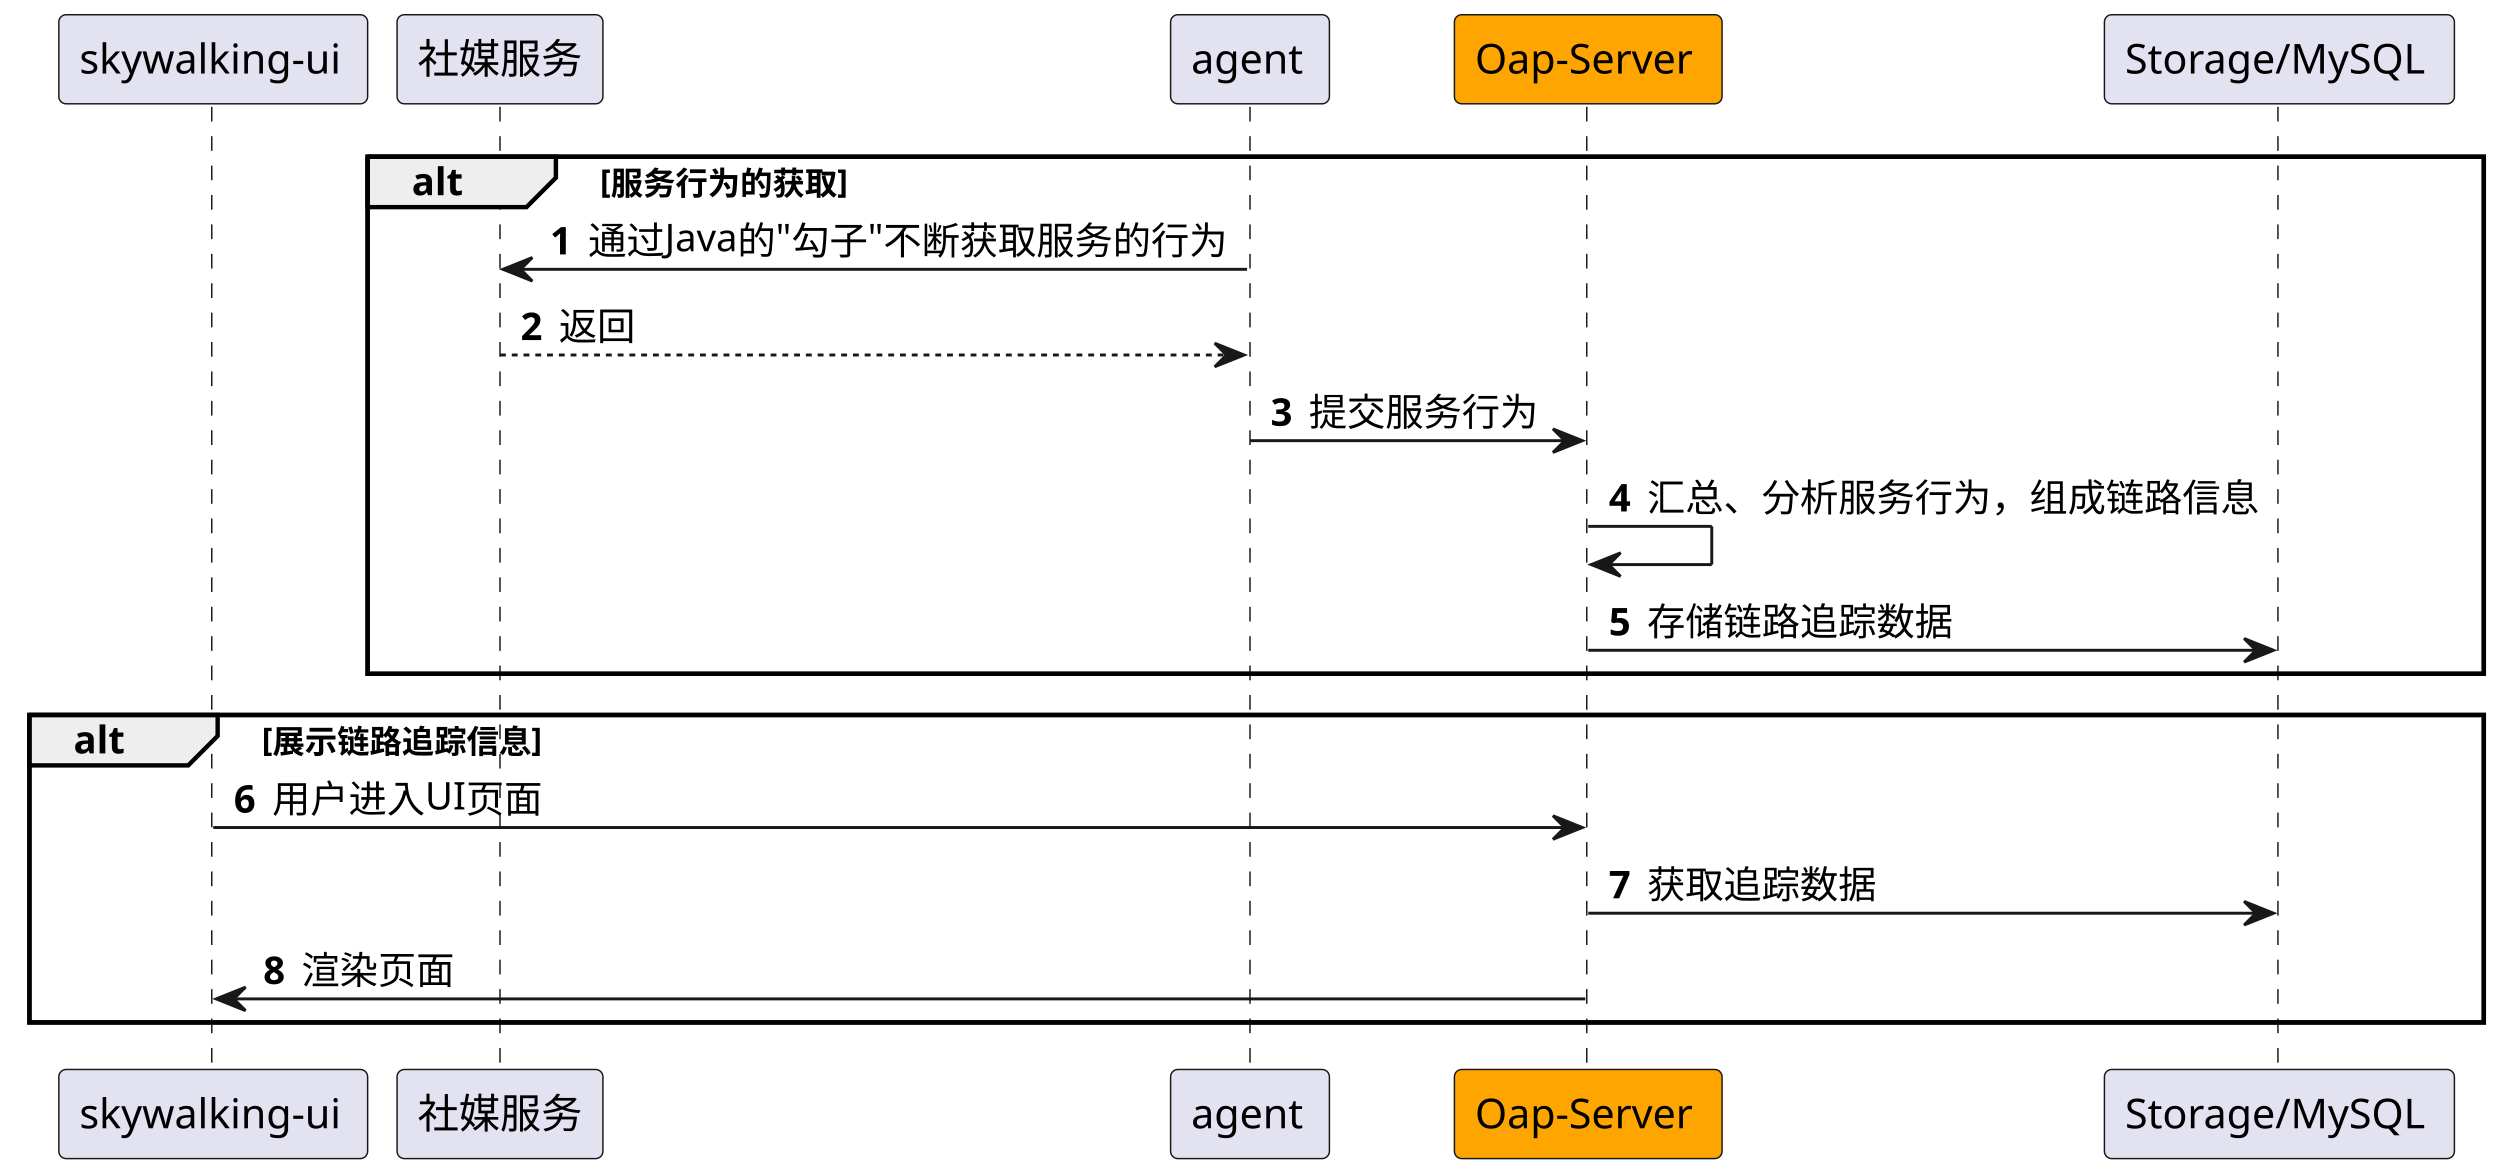
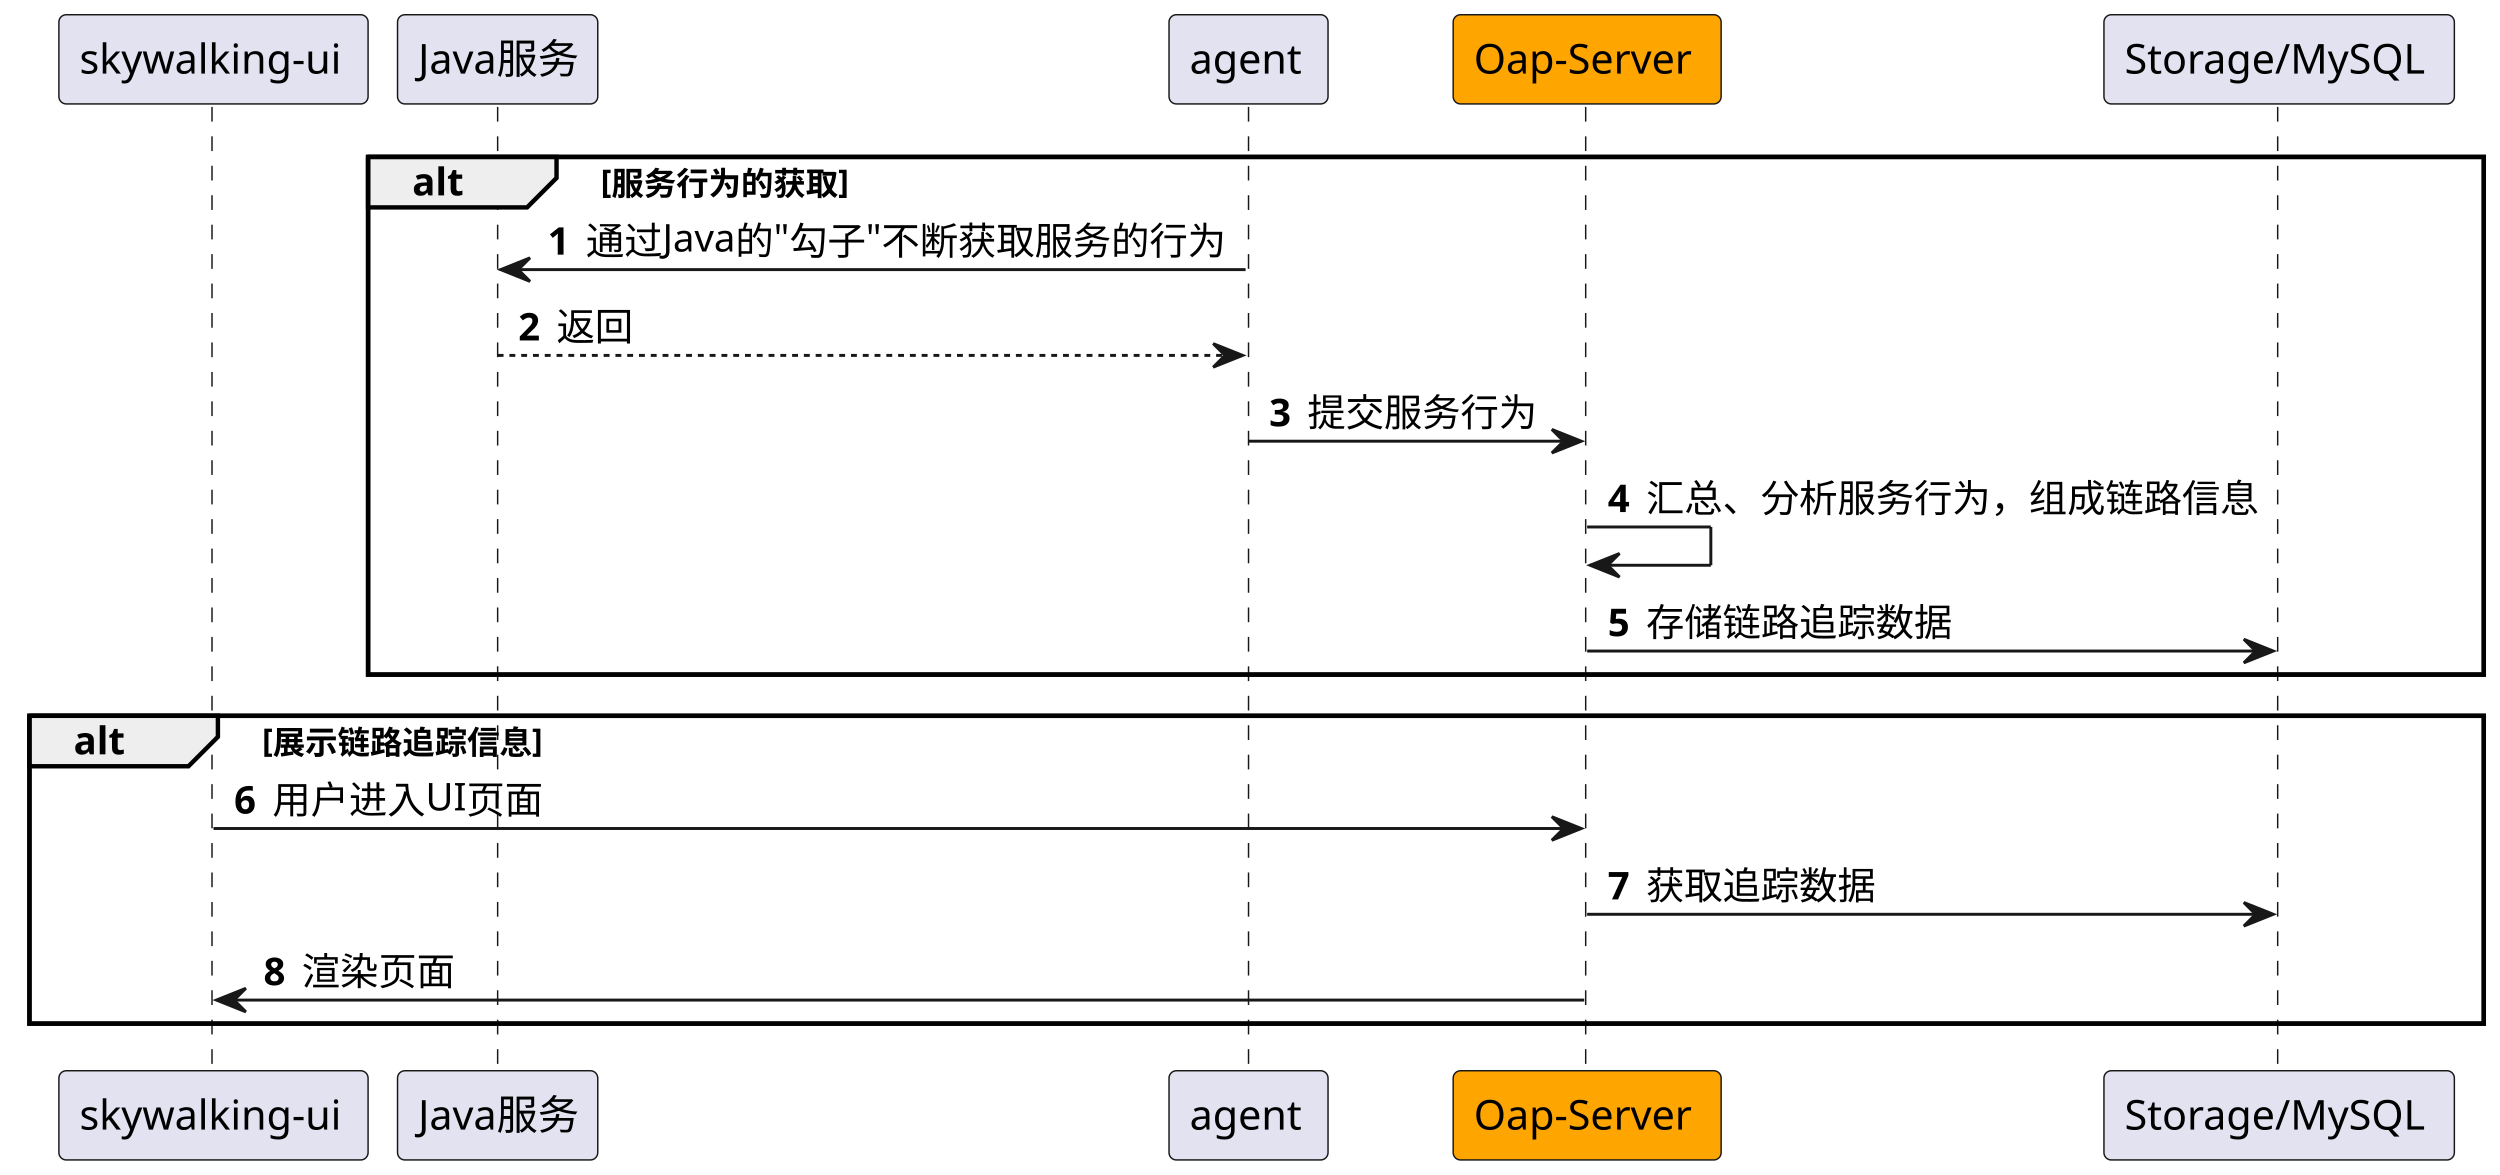
- <svg xmlns="http://www.w3.org/2000/svg" contentStyleType="text/css" height="399px" preserveAspectRatio="none" style="width:850px;height:399px;background:#FFFFFF;" version="1.1" viewBox="0 0 850 399" width="850px" zoomAndPan="magnify">
+ <svg xmlns="http://www.w3.org/2000/svg" contentStyleType="text/css" height="399px" preserveAspectRatio="none" style="width:849px;height:399px;background:#FFFFFF;" version="1.1" viewBox="0 0 849 399" width="849px" zoomAndPan="magnify">
  <defs />
  <g>
-     <rect fill="none" height="175.797" style="stroke:#000000;stroke-width:1.5;" width="719.5" x="125" y="53.297" />
-     <rect fill="none" height="104.531" style="stroke:#000000;stroke-width:1.5;" width="834.5" x="10" y="243.094" />
+     <rect fill="none" height="175.797" style="stroke:#000000;stroke-width:1.5;" width="718.5" x="125" y="53.297" />
+     <rect fill="none" height="104.531" style="stroke:#000000;stroke-width:1.5;" width="833.5" x="10" y="243.094" />
    <line style="stroke:#181818;stroke-width:0.5;stroke-dasharray:5.0,5.0;" x1="72" x2="72" y1="36.297" y2="364.625" />
-     <line style="stroke:#181818;stroke-width:0.5;stroke-dasharray:5.0,5.0;" x1="170" x2="170" y1="36.297" y2="364.625" />
-     <line style="stroke:#181818;stroke-width:0.5;stroke-dasharray:5.0,5.0;" x1="425" x2="425" y1="36.297" y2="364.625" />
-     <line style="stroke:#181818;stroke-width:0.5;stroke-dasharray:5.0,5.0;" x1="539.5" x2="539.5" y1="36.297" y2="364.625" />
-     <line style="stroke:#181818;stroke-width:0.5;stroke-dasharray:5.0,5.0;" x1="774.5" x2="774.5" y1="36.297" y2="364.625" />
+     <line style="stroke:#181818;stroke-width:0.5;stroke-dasharray:5.0,5.0;" x1="169" x2="169" y1="36.297" y2="364.625" />
+     <line style="stroke:#181818;stroke-width:0.5;stroke-dasharray:5.0,5.0;" x1="424" x2="424" y1="36.297" y2="364.625" />
+     <line style="stroke:#181818;stroke-width:0.5;stroke-dasharray:5.0,5.0;" x1="538.5" x2="538.5" y1="36.297" y2="364.625" />
+     <line style="stroke:#181818;stroke-width:0.5;stroke-dasharray:5.0,5.0;" x1="773.5" x2="773.5" y1="36.297" y2="364.625" />
    <rect fill="#E2E2F0" height="30.297" rx="2.5" ry="2.5" style="stroke:#181818;stroke-width:0.5;" width="105" x="20" y="5" />
    <text fill="#000000" font-family="sans-serif" font-size="14" lengthAdjust="spacing" textLength="91" x="27" y="24.995">skywalking-ui</text>
    <rect fill="#E2E2F0" height="30.297" rx="2.5" ry="2.5" style="stroke:#181818;stroke-width:0.5;" width="105" x="20" y="363.625" />
    <text fill="#000000" font-family="sans-serif" font-size="14" lengthAdjust="spacing" textLength="91" x="27" y="383.62">skywalking-ui</text>
-     <rect fill="#E2E2F0" height="30.297" rx="2.5" ry="2.5" style="stroke:#181818;stroke-width:0.5;" width="70" x="135" y="5" />
-     <text fill="#000000" font-family="sans-serif" font-size="14" lengthAdjust="spacing" textLength="56" x="142" y="24.995">社媒服务</text>
-     <rect fill="#E2E2F0" height="30.297" rx="2.5" ry="2.5" style="stroke:#181818;stroke-width:0.5;" width="70" x="135" y="363.625" />
-     <text fill="#000000" font-family="sans-serif" font-size="14" lengthAdjust="spacing" textLength="56" x="142" y="383.62">社媒服务</text>
-     <rect fill="#E2E2F0" height="30.297" rx="2.5" ry="2.5" style="stroke:#181818;stroke-width:0.5;" width="54" x="398" y="5" />
-     <text fill="#000000" font-family="sans-serif" font-size="14" lengthAdjust="spacing" textLength="40" x="405" y="24.995">agent</text>
-     <rect fill="#E2E2F0" height="30.297" rx="2.5" ry="2.5" style="stroke:#181818;stroke-width:0.5;" width="54" x="398" y="363.625" />
-     <text fill="#000000" font-family="sans-serif" font-size="14" lengthAdjust="spacing" textLength="40" x="405" y="383.62">agent</text>
-     <rect fill="#FFA500" height="30.297" rx="2.5" ry="2.5" style="stroke:#181818;stroke-width:0.5;" width="91" x="494.5" y="5" />
-     <text fill="#000000" font-family="sans-serif" font-size="14" lengthAdjust="spacing" textLength="77" x="501.5" y="24.995">Oap-Server</text>
-     <rect fill="#FFA500" height="30.297" rx="2.5" ry="2.5" style="stroke:#181818;stroke-width:0.5;" width="91" x="494.5" y="363.625" />
-     <text fill="#000000" font-family="sans-serif" font-size="14" lengthAdjust="spacing" textLength="77" x="501.5" y="383.62">Oap-Server</text>
-     <rect fill="#E2E2F0" height="30.297" rx="2.5" ry="2.5" style="stroke:#181818;stroke-width:0.5;" width="119" x="715.5" y="5" />
-     <text fill="#000000" font-family="sans-serif" font-size="14" lengthAdjust="spacing" textLength="105" x="722.5" y="24.995">Storage/MySQL</text>
-     <rect fill="#E2E2F0" height="30.297" rx="2.5" ry="2.5" style="stroke:#181818;stroke-width:0.5;" width="119" x="715.5" y="363.625" />
-     <text fill="#000000" font-family="sans-serif" font-size="14" lengthAdjust="spacing" textLength="105" x="722.5" y="383.62">Storage/MySQL</text>
+     <rect fill="#E2E2F0" height="30.297" rx="2.5" ry="2.5" style="stroke:#181818;stroke-width:0.5;" width="68" x="135" y="5" />
+     <text fill="#000000" font-family="sans-serif" font-size="14" lengthAdjust="spacing" textLength="54" x="142" y="24.995">Java服务</text>
+     <rect fill="#E2E2F0" height="30.297" rx="2.5" ry="2.5" style="stroke:#181818;stroke-width:0.5;" width="68" x="135" y="363.625" />
+     <text fill="#000000" font-family="sans-serif" font-size="14" lengthAdjust="spacing" textLength="54" x="142" y="383.62">Java服务</text>
+     <rect fill="#E2E2F0" height="30.297" rx="2.5" ry="2.5" style="stroke:#181818;stroke-width:0.5;" width="54" x="397" y="5" />
+     <text fill="#000000" font-family="sans-serif" font-size="14" lengthAdjust="spacing" textLength="40" x="404" y="24.995">agent</text>
+     <rect fill="#E2E2F0" height="30.297" rx="2.5" ry="2.5" style="stroke:#181818;stroke-width:0.5;" width="54" x="397" y="363.625" />
+     <text fill="#000000" font-family="sans-serif" font-size="14" lengthAdjust="spacing" textLength="40" x="404" y="383.62">agent</text>
+     <rect fill="#FFA500" height="30.297" rx="2.5" ry="2.5" style="stroke:#181818;stroke-width:0.5;" width="91" x="493.5" y="5" />
+     <text fill="#000000" font-family="sans-serif" font-size="14" lengthAdjust="spacing" textLength="77" x="500.5" y="24.995">Oap-Server</text>
+     <rect fill="#FFA500" height="30.297" rx="2.5" ry="2.5" style="stroke:#181818;stroke-width:0.5;" width="91" x="493.5" y="363.625" />
+     <text fill="#000000" font-family="sans-serif" font-size="14" lengthAdjust="spacing" textLength="77" x="500.5" y="383.62">Oap-Server</text>
+     <rect fill="#E2E2F0" height="30.297" rx="2.5" ry="2.5" style="stroke:#181818;stroke-width:0.5;" width="119" x="714.5" y="5" />
+     <text fill="#000000" font-family="sans-serif" font-size="14" lengthAdjust="spacing" textLength="105" x="721.5" y="24.995">Storage/MySQL</text>
+     <rect fill="#E2E2F0" height="30.297" rx="2.5" ry="2.5" style="stroke:#181818;stroke-width:0.5;" width="119" x="714.5" y="363.625" />
+     <text fill="#000000" font-family="sans-serif" font-size="14" lengthAdjust="spacing" textLength="105" x="721.5" y="383.62">Storage/MySQL</text>
    <path d="M125,53.297 L189,53.297 L189,60.43 L179,70.43 L125,70.43 L125,53.297 " fill="#EEEEEE" style="stroke:#000000;stroke-width:1.5;" />
-     <rect fill="none" height="175.797" style="stroke:#000000;stroke-width:1.5;" width="719.5" x="125" y="53.297" />
+     <rect fill="none" height="175.797" style="stroke:#000000;stroke-width:1.5;" width="718.5" x="125" y="53.297" />
    <text fill="#000000" font-family="sans-serif" font-size="13" font-weight="bold" lengthAdjust="spacing" textLength="19" x="140" y="66.364">alt</text>
    <text fill="#000000" font-family="sans-serif" font-size="11" font-weight="bold" lengthAdjust="spacing" textLength="87" x="204" y="65.507">[服务行为的获取]</text>
-     <polygon fill="#181818" points="181,87.562,171,91.562,181,95.562,177,91.562" style="stroke:#181818;stroke-width:1.0;" />
-     <line style="stroke:#181818;stroke-width:1.0;" x1="175" x2="424" y1="91.562" y2="91.562" />
-     <text fill="#000000" font-family="sans-serif" font-size="13" font-weight="bold" lengthAdjust="spacing" textLength="9" x="187" y="86.497">1</text>
-     <text fill="#000000" font-family="sans-serif" font-size="13" lengthAdjust="spacing" textLength="218" x="200" y="86.497">通过Java的"勾子"不断获取服务的行为</text>
-     <polygon fill="#181818" points="413,116.695,423,120.695,413,124.695,417,120.695" style="stroke:#181818;stroke-width:1.0;" />
-     <line style="stroke:#181818;stroke-width:1.0;stroke-dasharray:2.0,2.0;" x1="170" x2="419" y1="120.695" y2="120.695" />
-     <text fill="#000000" font-family="sans-serif" font-size="13" font-weight="bold" lengthAdjust="spacing" textLength="9" x="177" y="115.629">2</text>
-     <text fill="#000000" font-family="sans-serif" font-size="13" lengthAdjust="spacing" textLength="26" x="190" y="115.629">返回</text>
-     <polygon fill="#181818" points="528,145.828,538,149.828,528,153.828,532,149.828" style="stroke:#181818;stroke-width:1.0;" />
-     <line style="stroke:#181818;stroke-width:1.0;" x1="425" x2="534" y1="149.828" y2="149.828" />
-     <text fill="#000000" font-family="sans-serif" font-size="13" font-weight="bold" lengthAdjust="spacing" textLength="9" x="432" y="144.762">3</text>
-     <text fill="#000000" font-family="sans-serif" font-size="13" lengthAdjust="spacing" textLength="78" x="445" y="144.762">提交服务行为</text>
-     <line style="stroke:#181818;stroke-width:1.0;" x1="540" x2="582" y1="178.961" y2="178.961" />
-     <line style="stroke:#181818;stroke-width:1.0;" x1="582" x2="582" y1="178.961" y2="191.961" />
-     <line style="stroke:#181818;stroke-width:1.0;" x1="541" x2="582" y1="191.961" y2="191.961" />
-     <polygon fill="#181818" points="551,187.961,541,191.961,551,195.961,547,191.961" style="stroke:#181818;stroke-width:1.0;" />
-     <text fill="#000000" font-family="sans-serif" font-size="13" font-weight="bold" lengthAdjust="spacing" textLength="9" x="547" y="173.895">4</text>
-     <text fill="#000000" font-family="sans-serif" font-size="13" lengthAdjust="spacing" textLength="208" x="560" y="173.895">汇总、分析服务行为，组成链路信息</text>
-     <polygon fill="#181818" points="763,217.094,773,221.094,763,225.094,767,221.094" style="stroke:#181818;stroke-width:1.0;" />
-     <line style="stroke:#181818;stroke-width:1.0;" x1="540" x2="769" y1="221.094" y2="221.094" />
-     <text fill="#000000" font-family="sans-serif" font-size="13" font-weight="bold" lengthAdjust="spacing" textLength="9" x="547" y="216.028">5</text>
-     <text fill="#000000" font-family="sans-serif" font-size="13" lengthAdjust="spacing" textLength="104" x="560" y="216.028">存储链路追踪数据</text>
+     <polygon fill="#181818" points="180,87.562,170,91.562,180,95.562,176,91.562" style="stroke:#181818;stroke-width:1.0;" />
+     <line style="stroke:#181818;stroke-width:1.0;" x1="174" x2="423" y1="91.562" y2="91.562" />
+     <text fill="#000000" font-family="sans-serif" font-size="13" font-weight="bold" lengthAdjust="spacing" textLength="9" x="186" y="86.497">1</text>
+     <text fill="#000000" font-family="sans-serif" font-size="13" lengthAdjust="spacing" textLength="218" x="199" y="86.497">通过Java的"勾子"不断获取服务的行为</text>
+     <polygon fill="#181818" points="412,116.695,422,120.695,412,124.695,416,120.695" style="stroke:#181818;stroke-width:1.0;" />
+     <line style="stroke:#181818;stroke-width:1.0;stroke-dasharray:2.0,2.0;" x1="169" x2="418" y1="120.695" y2="120.695" />
+     <text fill="#000000" font-family="sans-serif" font-size="13" font-weight="bold" lengthAdjust="spacing" textLength="9" x="176" y="115.629">2</text>
+     <text fill="#000000" font-family="sans-serif" font-size="13" lengthAdjust="spacing" textLength="26" x="189" y="115.629">返回</text>
+     <polygon fill="#181818" points="527,145.828,537,149.828,527,153.828,531,149.828" style="stroke:#181818;stroke-width:1.0;" />
+     <line style="stroke:#181818;stroke-width:1.0;" x1="424" x2="533" y1="149.828" y2="149.828" />
+     <text fill="#000000" font-family="sans-serif" font-size="13" font-weight="bold" lengthAdjust="spacing" textLength="9" x="431" y="144.762">3</text>
+     <text fill="#000000" font-family="sans-serif" font-size="13" lengthAdjust="spacing" textLength="78" x="444" y="144.762">提交服务行为</text>
+     <line style="stroke:#181818;stroke-width:1.0;" x1="539" x2="581" y1="178.961" y2="178.961" />
+     <line style="stroke:#181818;stroke-width:1.0;" x1="581" x2="581" y1="178.961" y2="191.961" />
+     <line style="stroke:#181818;stroke-width:1.0;" x1="540" x2="581" y1="191.961" y2="191.961" />
+     <polygon fill="#181818" points="550,187.961,540,191.961,550,195.961,546,191.961" style="stroke:#181818;stroke-width:1.0;" />
+     <text fill="#000000" font-family="sans-serif" font-size="13" font-weight="bold" lengthAdjust="spacing" textLength="9" x="546" y="173.895">4</text>
+     <text fill="#000000" font-family="sans-serif" font-size="13" lengthAdjust="spacing" textLength="208" x="559" y="173.895">汇总、分析服务行为，组成链路信息</text>
+     <polygon fill="#181818" points="762,217.094,772,221.094,762,225.094,766,221.094" style="stroke:#181818;stroke-width:1.0;" />
+     <line style="stroke:#181818;stroke-width:1.0;" x1="539" x2="768" y1="221.094" y2="221.094" />
+     <text fill="#000000" font-family="sans-serif" font-size="13" font-weight="bold" lengthAdjust="spacing" textLength="9" x="546" y="216.028">5</text>
+     <text fill="#000000" font-family="sans-serif" font-size="13" lengthAdjust="spacing" textLength="104" x="559" y="216.028">存储链路追踪数据</text>
    <path d="M10,243.094 L74,243.094 L74,250.227 L64,260.227 L10,260.227 L10,243.094 " fill="#EEEEEE" style="stroke:#000000;stroke-width:1.5;" />
-     <rect fill="none" height="104.531" style="stroke:#000000;stroke-width:1.5;" width="834.5" x="10" y="243.094" />
+     <rect fill="none" height="104.531" style="stroke:#000000;stroke-width:1.5;" width="833.5" x="10" y="243.094" />
    <text fill="#000000" font-family="sans-serif" font-size="13" font-weight="bold" lengthAdjust="spacing" textLength="19" x="25" y="256.161">alt</text>
    <text fill="#000000" font-family="sans-serif" font-size="11" font-weight="bold" lengthAdjust="spacing" textLength="98" x="89" y="255.304">[展示链路追踪信息]</text>
-     <polygon fill="#181818" points="528,277.359,538,281.359,528,285.359,532,281.359" style="stroke:#181818;stroke-width:1.0;" />
-     <line style="stroke:#181818;stroke-width:1.0;" x1="72.5" x2="534" y1="281.359" y2="281.359" />
+     <polygon fill="#181818" points="527,277.359,537,281.359,527,285.359,531,281.359" style="stroke:#181818;stroke-width:1.0;" />
+     <line style="stroke:#181818;stroke-width:1.0;" x1="72.5" x2="533" y1="281.359" y2="281.359" />
    <text fill="#000000" font-family="sans-serif" font-size="13" font-weight="bold" lengthAdjust="spacing" textLength="9" x="79.5" y="276.293">6</text>
    <text fill="#000000" font-family="sans-serif" font-size="13" lengthAdjust="spacing" textLength="91" x="92.5" y="276.293">用户进入UI页面</text>
-     <polygon fill="#181818" points="763,306.492,773,310.492,763,314.492,767,310.492" style="stroke:#181818;stroke-width:1.0;" />
-     <line style="stroke:#181818;stroke-width:1.0;" x1="540" x2="769" y1="310.492" y2="310.492" />
-     <text fill="#000000" font-family="sans-serif" font-size="13" font-weight="bold" lengthAdjust="spacing" textLength="9" x="547" y="305.426">7</text>
-     <text fill="#000000" font-family="sans-serif" font-size="13" lengthAdjust="spacing" textLength="78" x="560" y="305.426">获取追踪数据</text>
+     <polygon fill="#181818" points="762,306.492,772,310.492,762,314.492,766,310.492" style="stroke:#181818;stroke-width:1.0;" />
+     <line style="stroke:#181818;stroke-width:1.0;" x1="539" x2="768" y1="310.492" y2="310.492" />
+     <text fill="#000000" font-family="sans-serif" font-size="13" font-weight="bold" lengthAdjust="spacing" textLength="9" x="546" y="305.426">7</text>
+     <text fill="#000000" font-family="sans-serif" font-size="13" lengthAdjust="spacing" textLength="78" x="559" y="305.426">获取追踪数据</text>
    <polygon fill="#181818" points="83.5,335.625,73.5,339.625,83.5,343.625,79.5,339.625" style="stroke:#181818;stroke-width:1.0;" />
-     <line style="stroke:#181818;stroke-width:1.0;" x1="77.5" x2="539" y1="339.625" y2="339.625" />
+     <line style="stroke:#181818;stroke-width:1.0;" x1="77.5" x2="538" y1="339.625" y2="339.625" />
    <text fill="#000000" font-family="sans-serif" font-size="13" font-weight="bold" lengthAdjust="spacing" textLength="9" x="89.5" y="334.559">8</text>
    <text fill="#000000" font-family="sans-serif" font-size="13" lengthAdjust="spacing" textLength="52" x="102.5" y="334.559">渲染页面</text>
  </g>
</svg>
